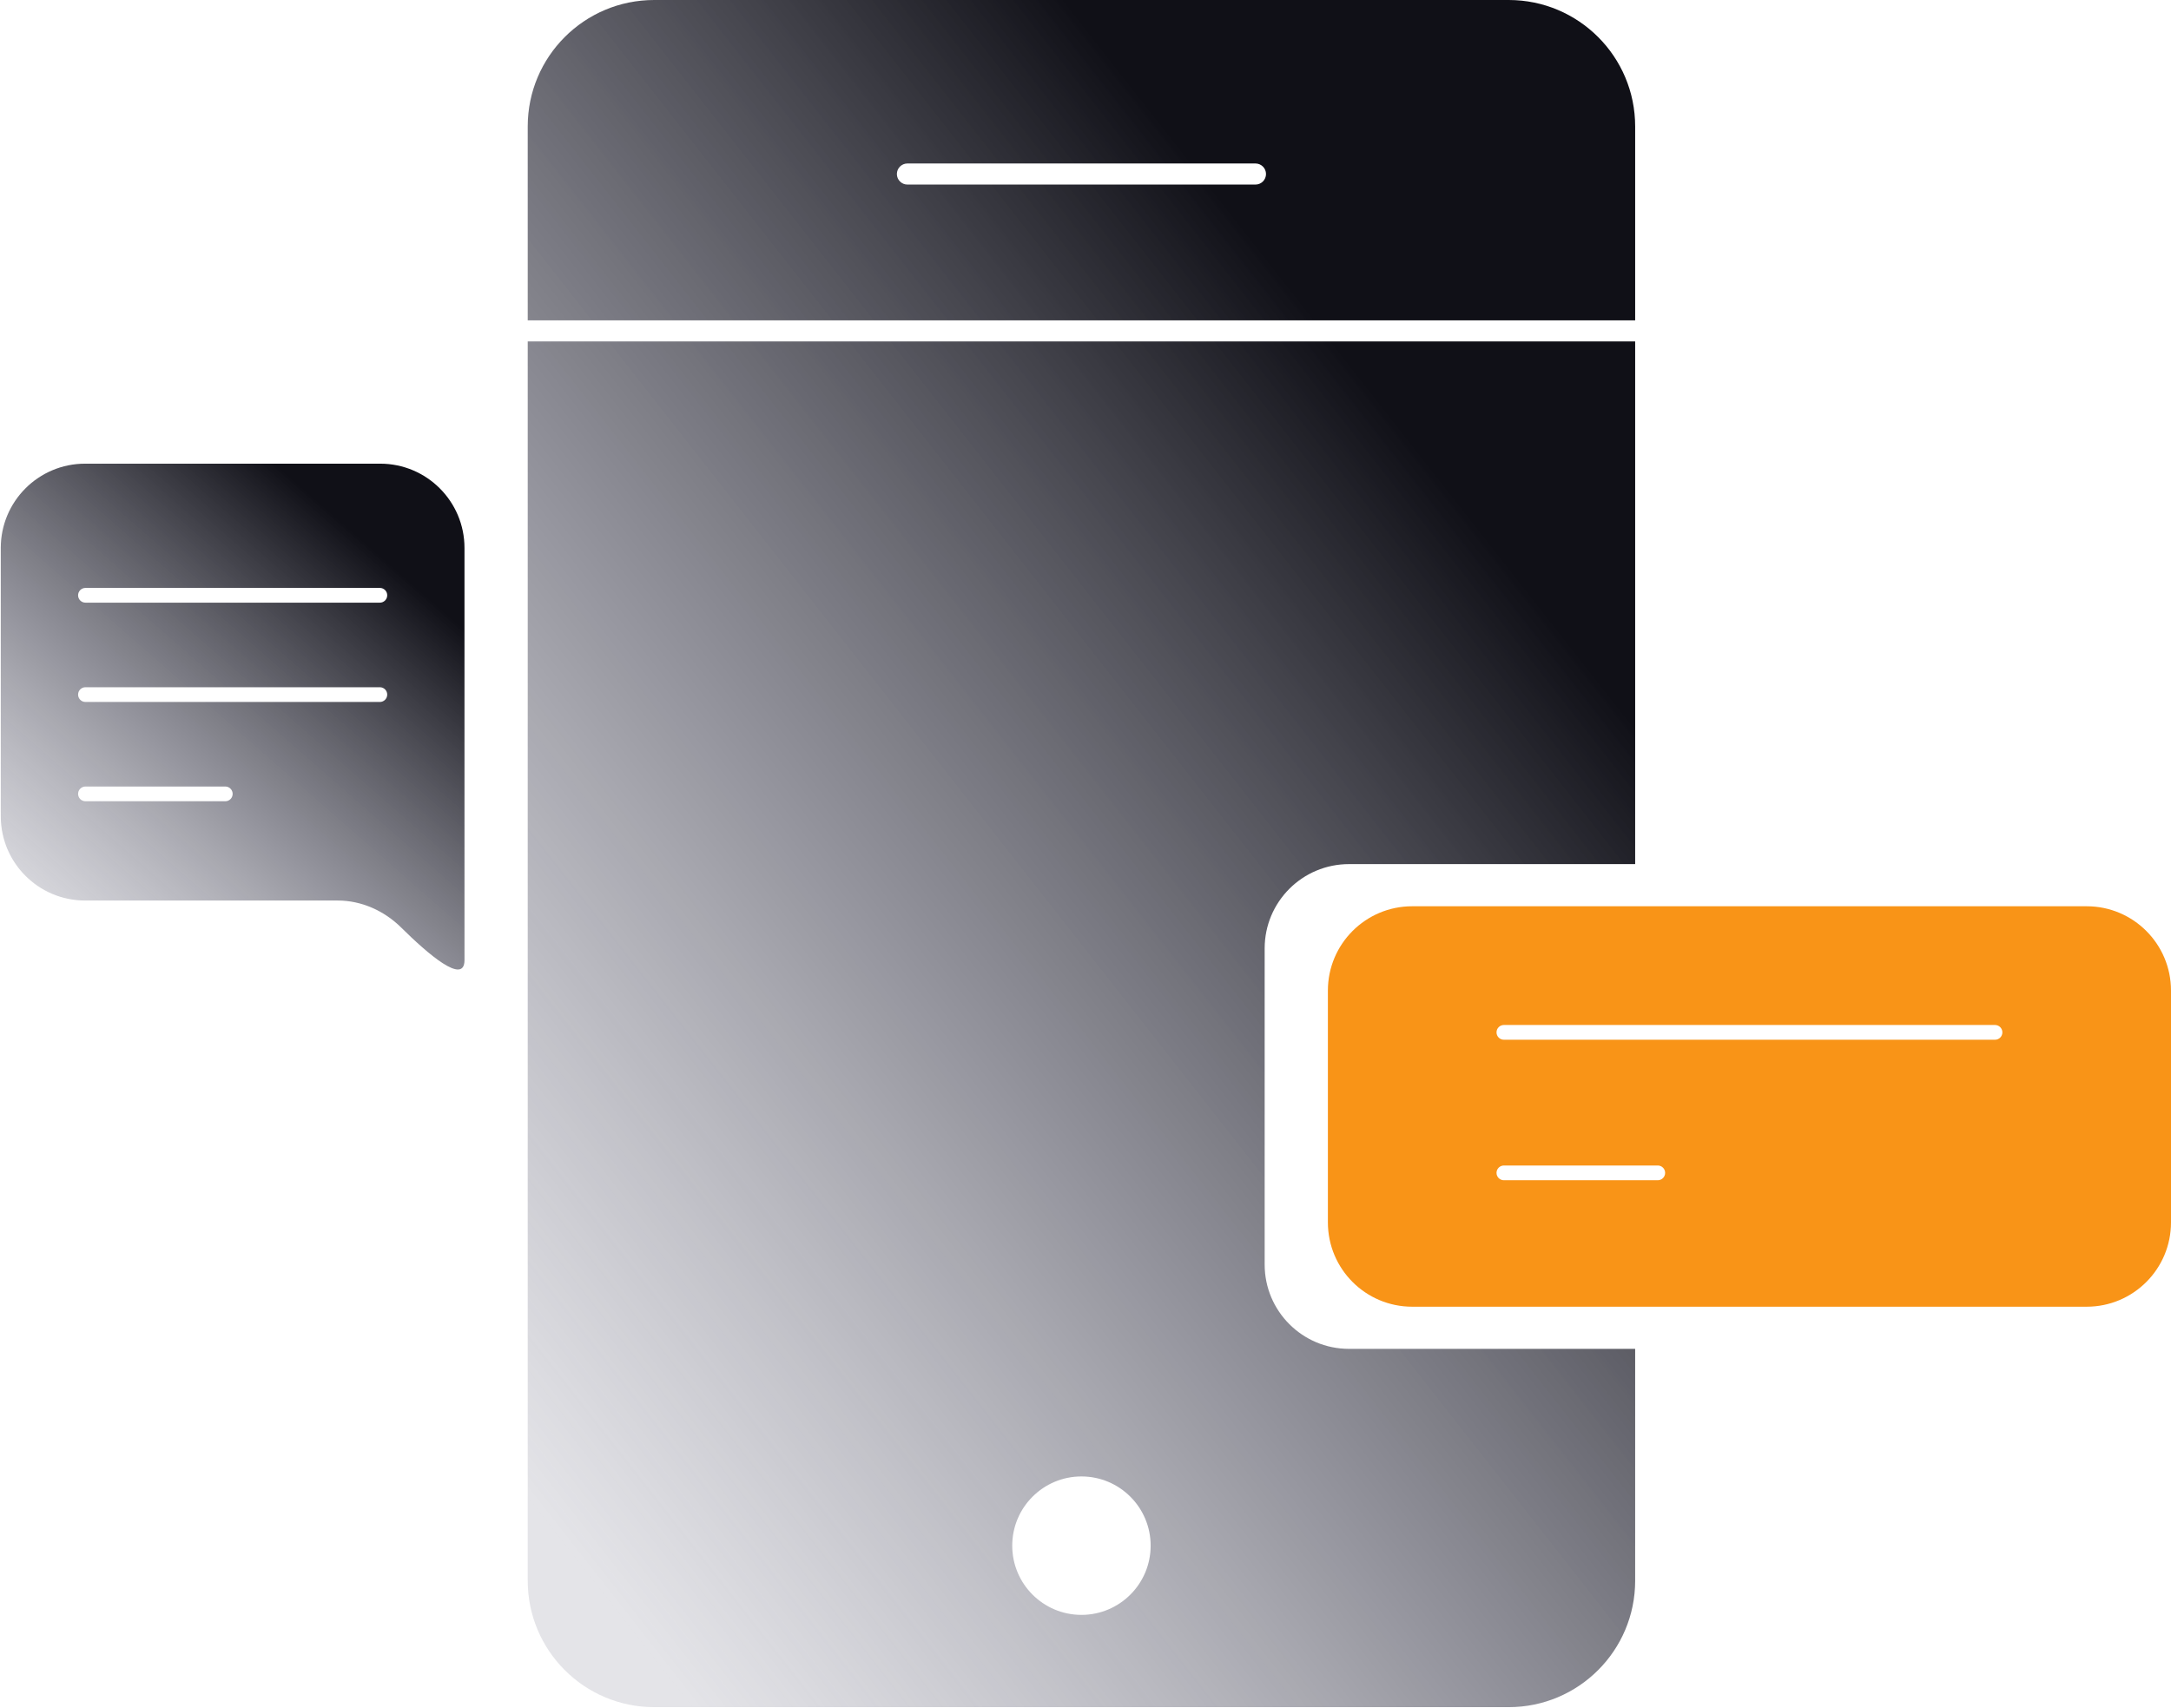
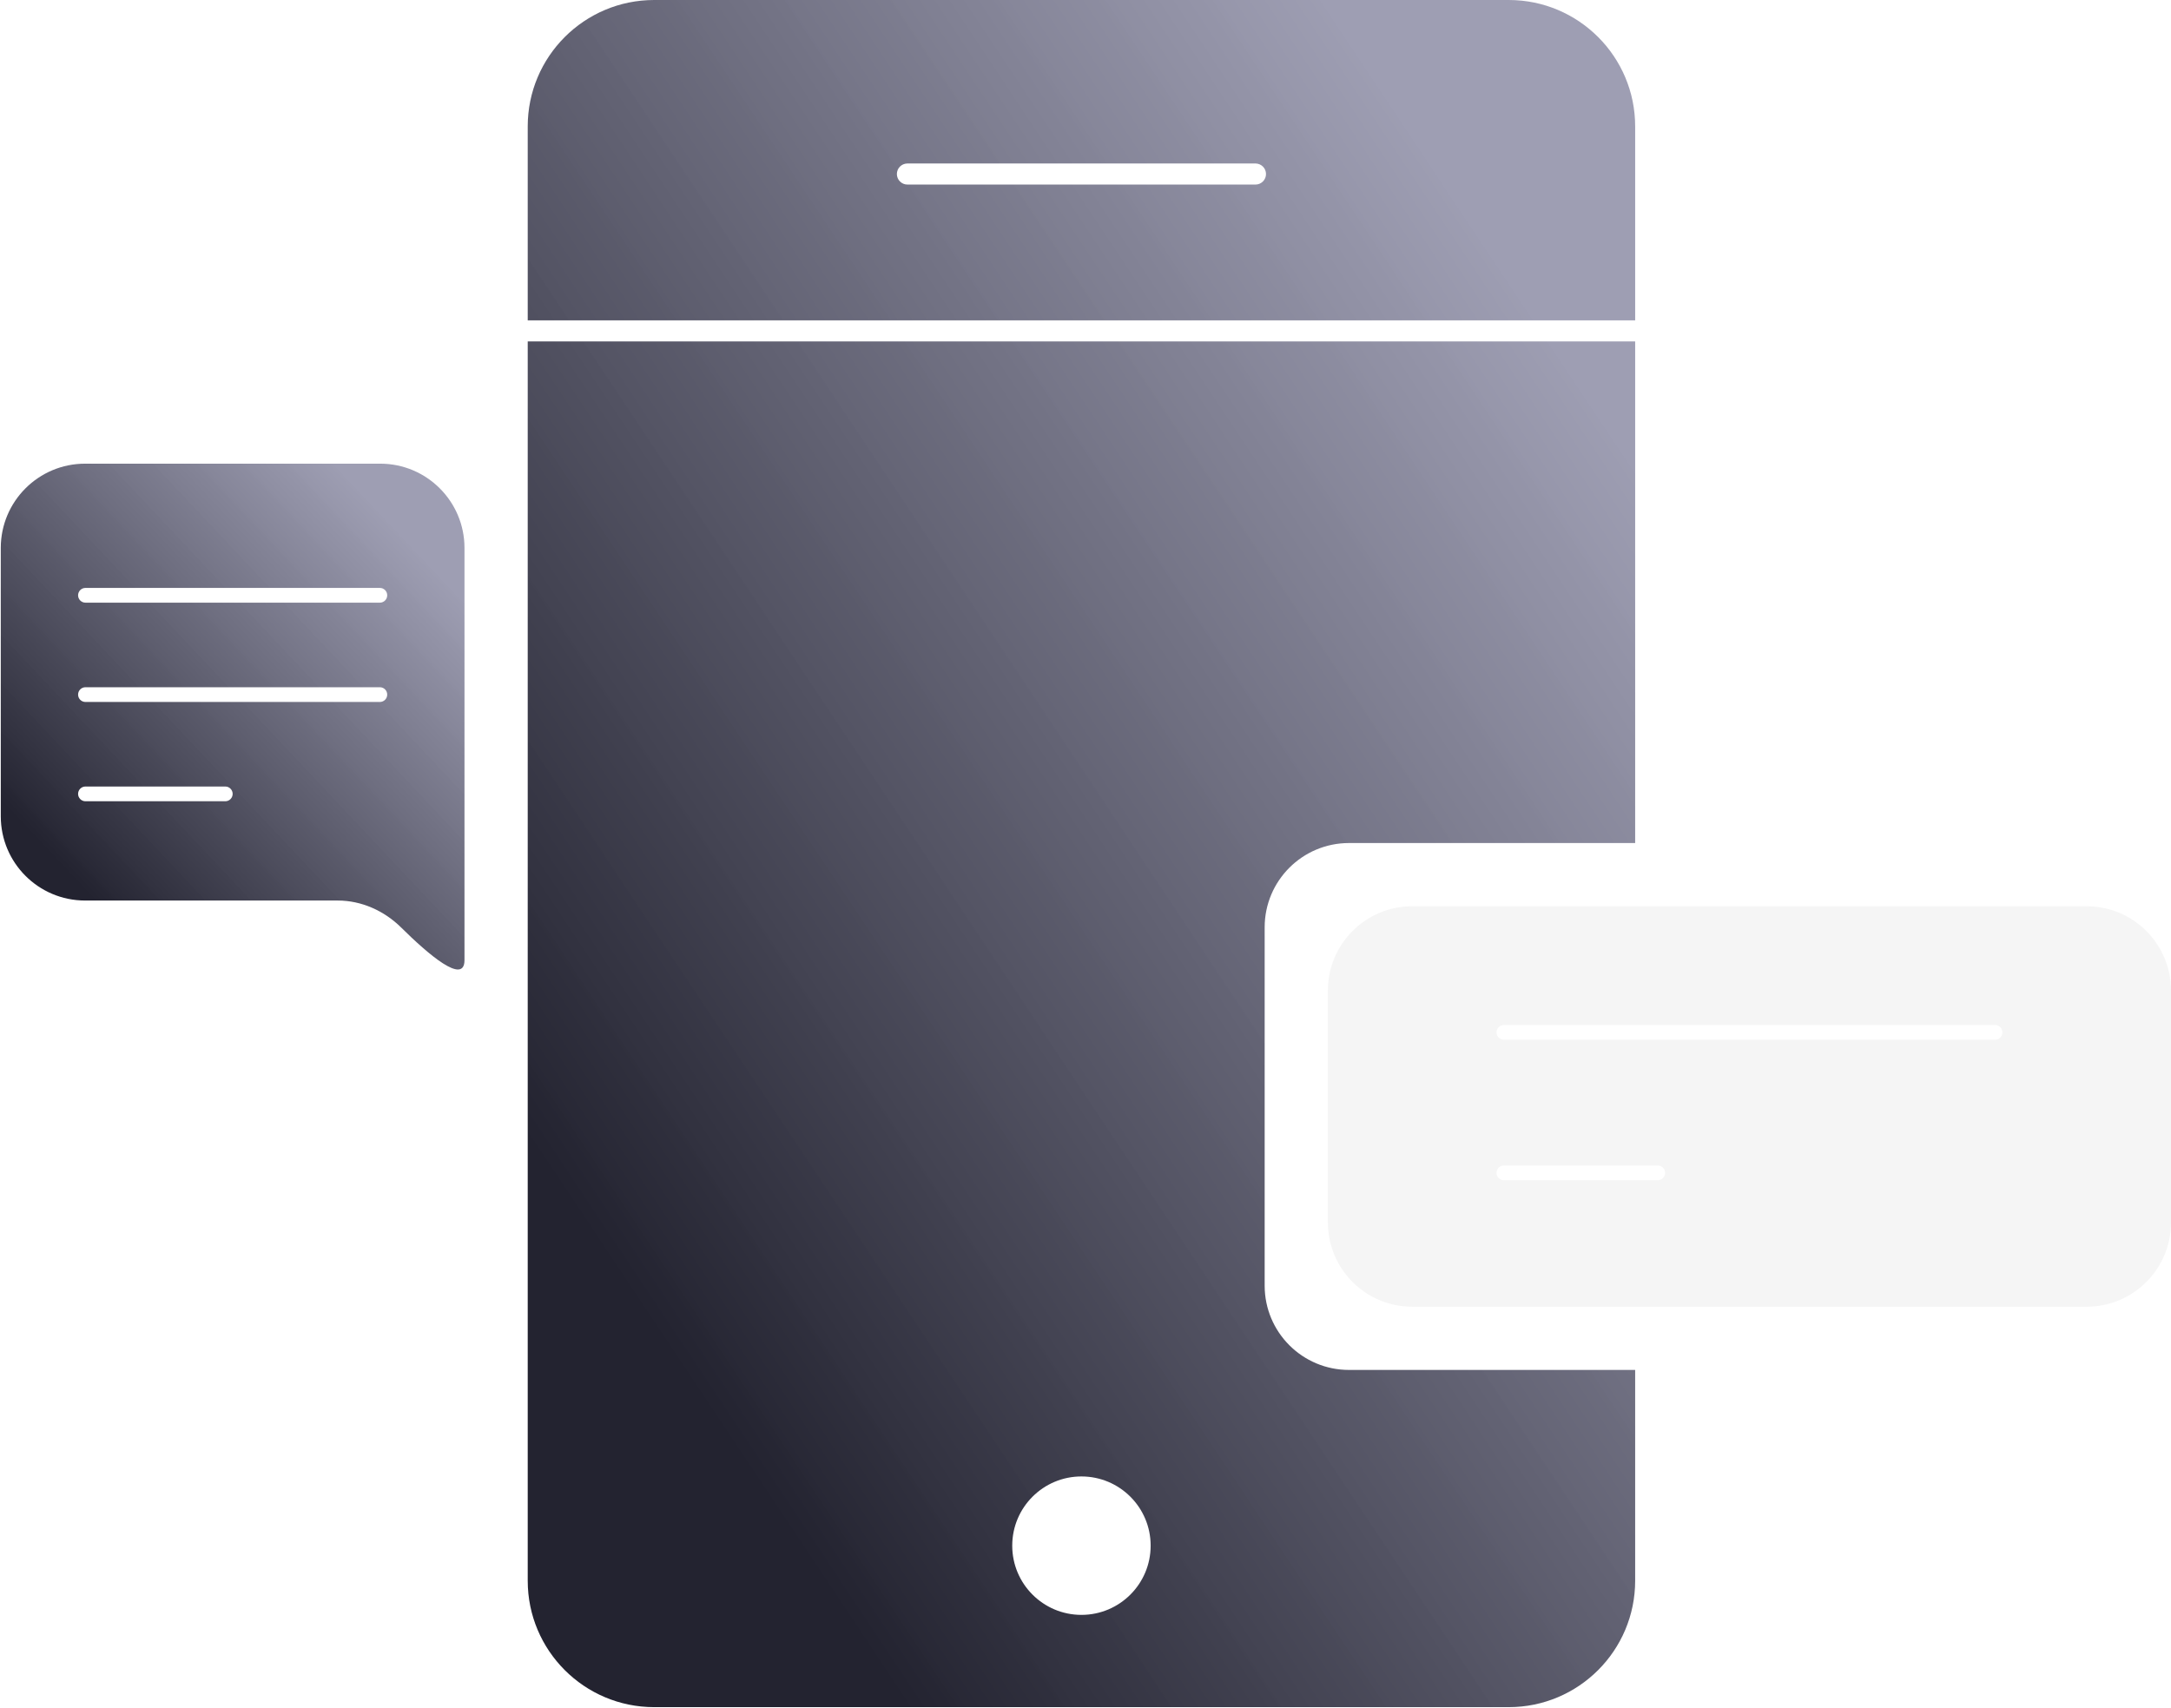
<svg xmlns="http://www.w3.org/2000/svg" width="103" height="81" viewBox="0 0 103 81" fill="none">
-   <path fill-rule="evenodd" clip-rule="evenodd" d="M63 47C63 44.791 64.791 43 67 43H99C101.209 43 103 44.791 103 47V58C103 60.209 101.209 62 99 62H67C64.791 62 63 60.209 63 58V47ZM71 48.983C71 48.79 71.157 48.633 71.35 48.633H94.65C94.843 48.633 95 48.79 95 48.983C95 49.177 94.843 49.333 94.65 49.333H71.35C71.157 49.333 71 49.177 71 48.983ZM71.35 55.3C71.157 55.3 71 55.457 71 55.65C71 55.843 71.157 56 71.35 56H78.65C78.843 56 79 55.843 79 55.65C79 55.457 78.843 55.3 78.65 55.3H71.35Z" fill="#F99417" />
-   <path fill-rule="evenodd" clip-rule="evenodd" d="M25.037 6C25.037 2.686 27.723 0 31.037 0H71.578C74.891 0 77.578 2.686 77.578 6V15.2H25.037V6ZM25.037 16.2H77.578V41H64C61.791 41 60 42.791 60 45V60C60 62.209 61.791 64 64 64H77.578V75C77.578 78.314 74.891 81 71.578 81H31.037C27.723 81 25.037 78.314 25.037 75V16.2ZM43.051 7.757C42.775 7.757 42.551 7.981 42.551 8.257C42.551 8.533 42.775 8.757 43.051 8.757H59.564C59.84 8.757 60.064 8.533 60.064 8.257C60.064 7.981 59.84 7.757 59.564 7.757H43.051ZM54.591 73.338C54.591 75.151 53.121 76.622 51.307 76.622C49.494 76.622 48.024 75.151 48.024 73.338C48.024 71.524 49.494 70.054 51.307 70.054C53.121 70.054 54.591 71.524 54.591 73.338Z" fill="url(#paint0_linear_1_88)" />
-   <path fill-rule="evenodd" clip-rule="evenodd" d="M18.037 22C20.246 22 22.037 23.791 22.037 26V38.017V45.555C22.037 46.767 20.288 45.252 19.04 44.016C18.233 43.217 17.158 42.728 16.022 42.728H4.037C1.828 42.728 0.037 40.938 0.037 38.728V26C0.037 23.791 1.828 22 4.037 22H18.037ZM4.055 27.895C3.861 27.895 3.705 28.052 3.705 28.245C3.705 28.438 3.861 28.595 4.055 28.595H18.021C18.215 28.595 18.371 28.438 18.371 28.245C18.371 28.052 18.215 27.895 18.021 27.895H4.055ZM4.055 32.607C3.861 32.607 3.705 32.763 3.705 32.957C3.705 33.15 3.861 33.307 4.055 33.307H18.021C18.215 33.307 18.371 33.15 18.371 32.957C18.371 32.763 18.215 32.607 18.021 32.607H4.055ZM3.705 37.668C3.705 37.475 3.861 37.318 4.055 37.318H10.688C10.881 37.318 11.038 37.475 11.038 37.668C11.038 37.861 10.881 38.018 10.688 38.018H4.055C3.861 38.018 3.705 37.861 3.705 37.668Z" fill="url(#paint1_linear_1_88)" />
+   <path fill-rule="evenodd" clip-rule="evenodd" d="M63 47C63 44.791 64.791 43 67 43H99C101.209 43 103 44.791 103 47V58C103 60.209 101.209 62 99 62H67C64.791 62 63 60.209 63 58V47ZM71 48.983C71 48.79 71.157 48.633 71.35 48.633H94.65C94.843 48.633 95 48.79 95 48.983C95 49.177 94.843 49.333 94.65 49.333H71.35C71.157 49.333 71 49.177 71 48.983ZM71.35 55.3C71.157 55.3 71 55.457 71 55.65C71 55.843 71.157 56 71.35 56H78.65C78.843 56 79 55.843 79 55.65C79 55.457 78.843 55.3 78.65 55.3H71.35Z" fill="#F5F5F5" />
+   <path fill-rule="evenodd" clip-rule="evenodd" d="M25.037 6C25.037 2.686 27.723 0 31.037 0H71.578C74.891 0 77.578 2.686 77.578 6V15.2H25.037V6ZM25.037 16.2H77.578V40H64C61.791 40 60 41.791 60 44V61C60 63.209 61.791 65 64 65H77.578V75C77.578 78.314 74.891 81 71.578 81H31.037C27.723 81 25.037 78.314 25.037 75V16.2ZM43.051 7.757C42.775 7.757 42.551 7.981 42.551 8.257C42.551 8.533 42.775 8.757 43.051 8.757H59.564C59.84 8.757 60.064 8.533 60.064 8.257C60.064 7.981 59.84 7.757 59.564 7.757H43.051ZM54.591 73.338C54.591 75.151 53.121 76.622 51.307 76.622C49.494 76.622 48.024 75.151 48.024 73.338C48.024 71.524 49.494 70.054 51.307 70.054C53.121 70.054 54.591 71.524 54.591 73.338Z" fill="url(#paint0_linear_1_398)" />
+   <path fill-rule="evenodd" clip-rule="evenodd" d="M18.037 22C20.246 22 22.037 23.791 22.037 26V38.017V45.555C22.037 46.767 20.288 45.252 19.04 44.016C18.233 43.217 17.158 42.728 16.022 42.728H4.037C1.828 42.728 0.037 40.938 0.037 38.728V26C0.037 23.791 1.828 22 4.037 22H18.037ZM4.055 27.895C3.861 27.895 3.705 28.052 3.705 28.245C3.705 28.438 3.861 28.595 4.055 28.595H18.021C18.215 28.595 18.371 28.438 18.371 28.245C18.371 28.052 18.215 27.895 18.021 27.895H4.055ZM4.055 32.607C3.861 32.607 3.705 32.763 3.705 32.957C3.705 33.15 3.861 33.307 4.055 33.307H18.021C18.215 33.307 18.371 33.15 18.371 32.957C18.371 32.763 18.215 32.607 18.021 32.607H4.055ZM3.705 37.668C3.705 37.475 3.861 37.318 4.055 37.318H10.688C10.881 37.318 11.038 37.475 11.038 37.668C11.038 37.861 10.881 38.018 10.688 38.018H4.055C3.861 38.018 3.705 37.861 3.705 37.668Z" fill="url(#paint1_linear_1_398)" />
  <defs>
-     <linearGradient id="paint0_linear_1_88" x1="27.037" y1="73.6" x2="77.359" y2="34.123" gradientUnits="userSpaceOnUse">
-       <stop stop-color="#717186" stop-opacity="0.19" />
-       <stop offset="1" stop-color="#101017" />
+     <linearGradient id="paint0_linear_1_398" x1="52.982" y1="-14.707" x2="1.856" y2="19.341" gradientUnits="userSpaceOnUse">
+       <stop stop-color="#9898AE" stop-opacity="0.943" />
+       <stop offset="1" stop-color="#232330" />
    </linearGradient>
-     <linearGradient id="paint1_linear_1_88" x1="-0.677" y1="43.6" x2="15.975" y2="24.541" gradientUnits="userSpaceOnUse">
-       <stop stop-color="#717186" stop-opacity="0.19" />
-       <stop offset="1" stop-color="#101017" />
+     <linearGradient id="paint1_linear_1_398" x1="11.738" y1="17.642" x2="-4.649" y2="33.065" gradientUnits="userSpaceOnUse">
+       <stop stop-color="#9898AE" stop-opacity="0.943" />
+       <stop offset="1" stop-color="#232330" />
    </linearGradient>
  </defs>
</svg>
